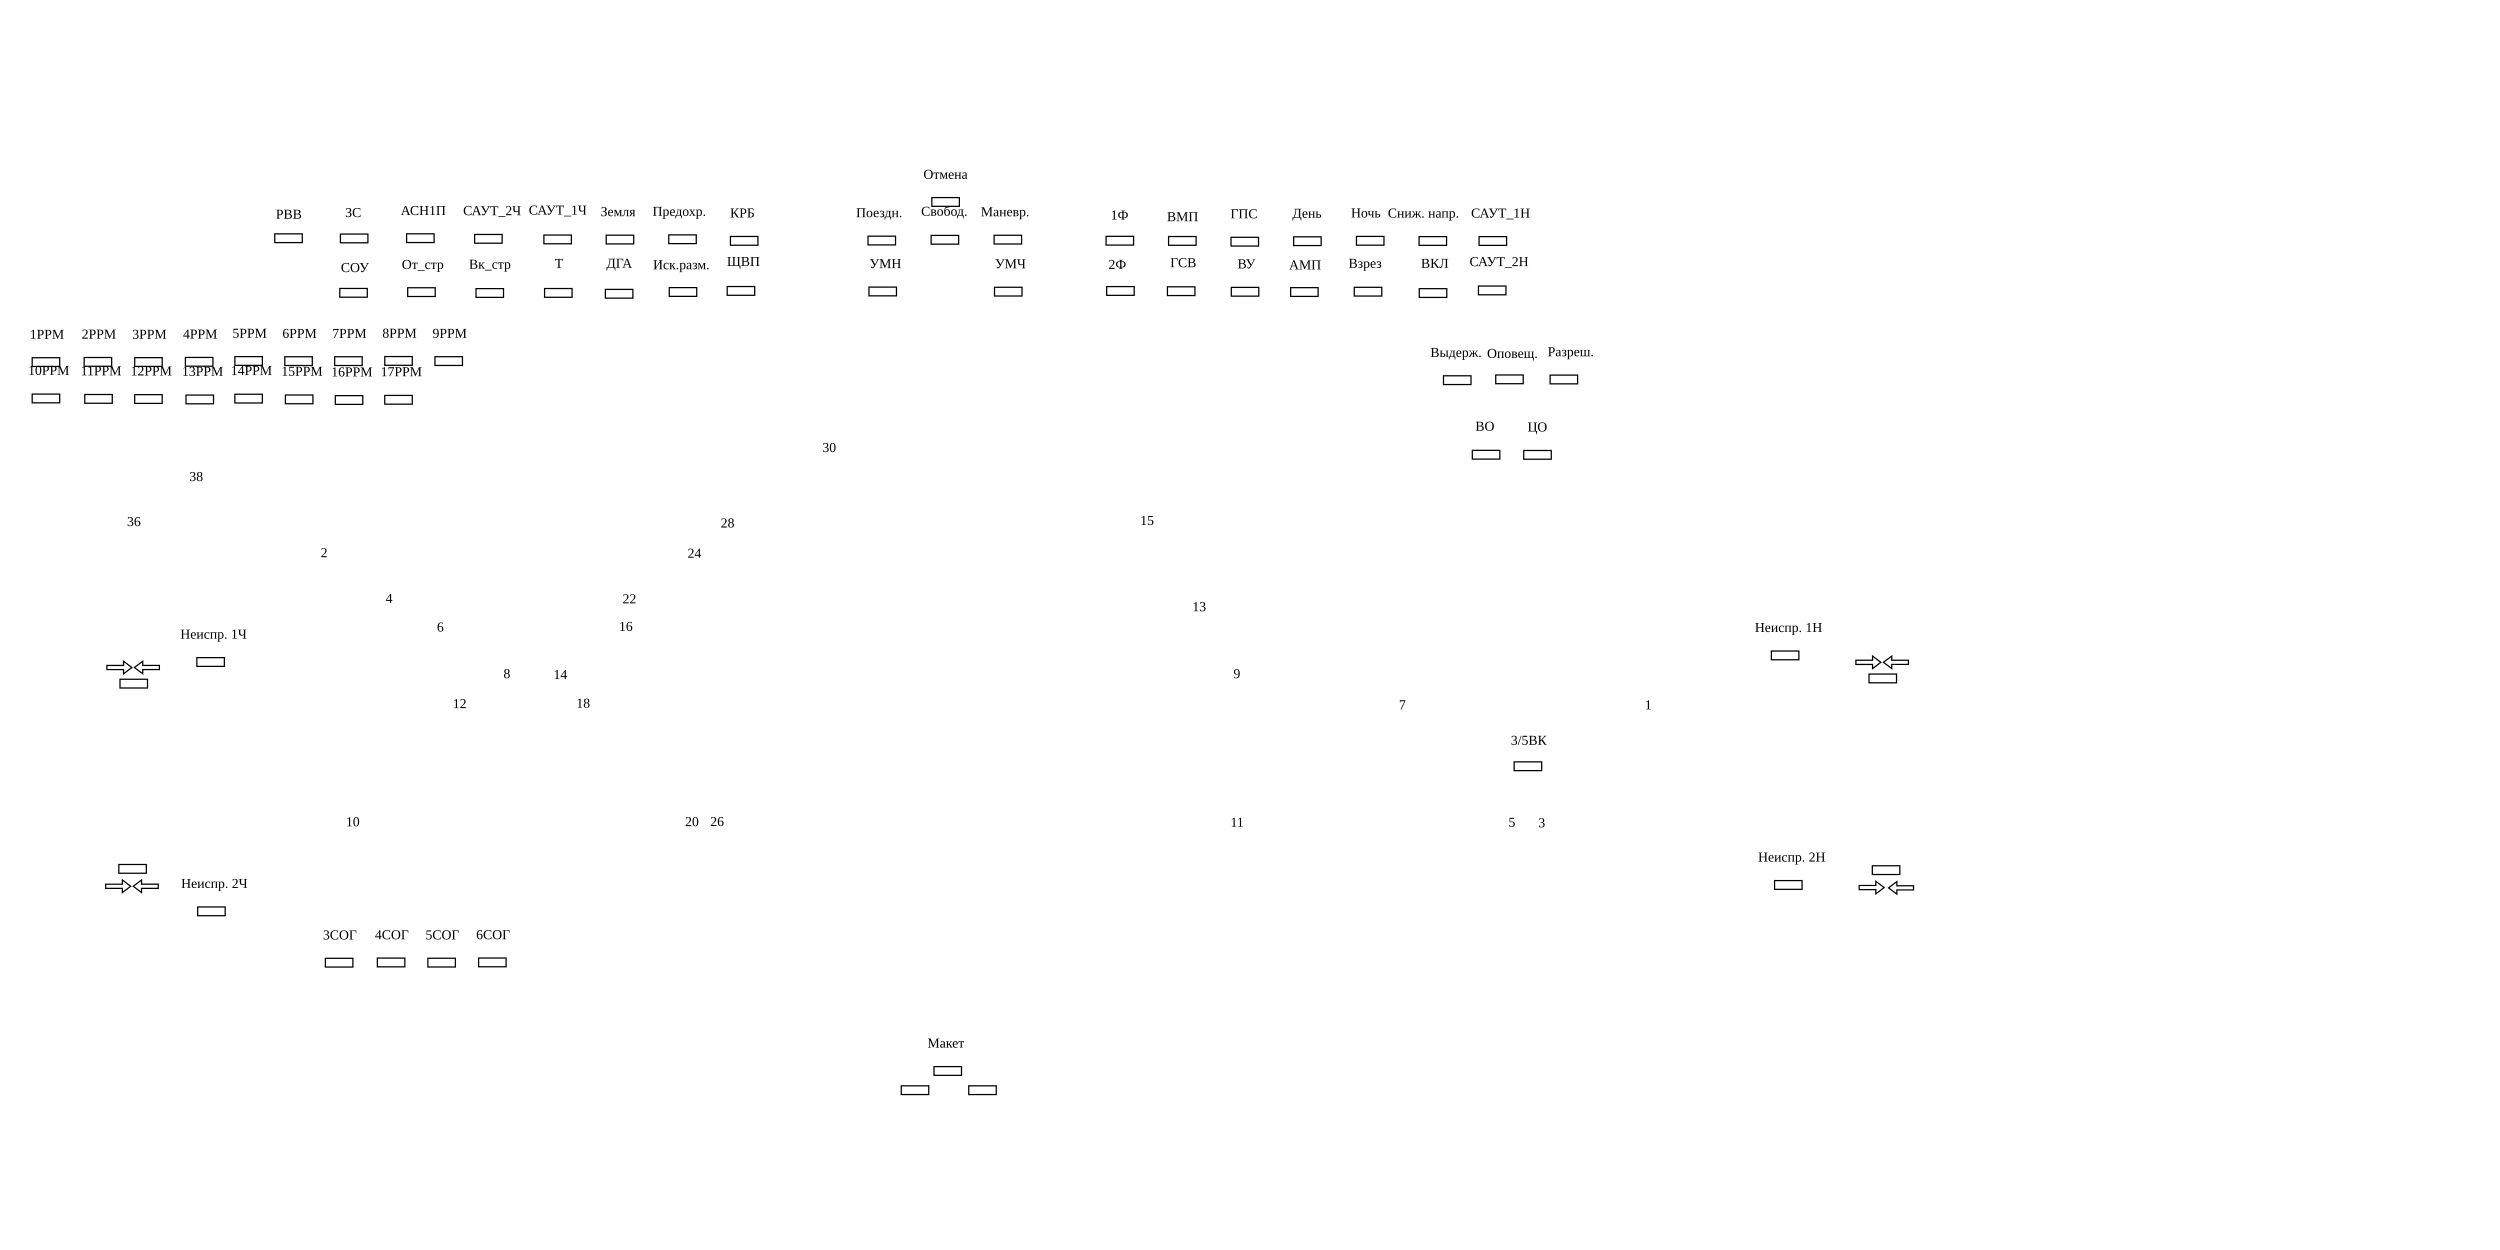
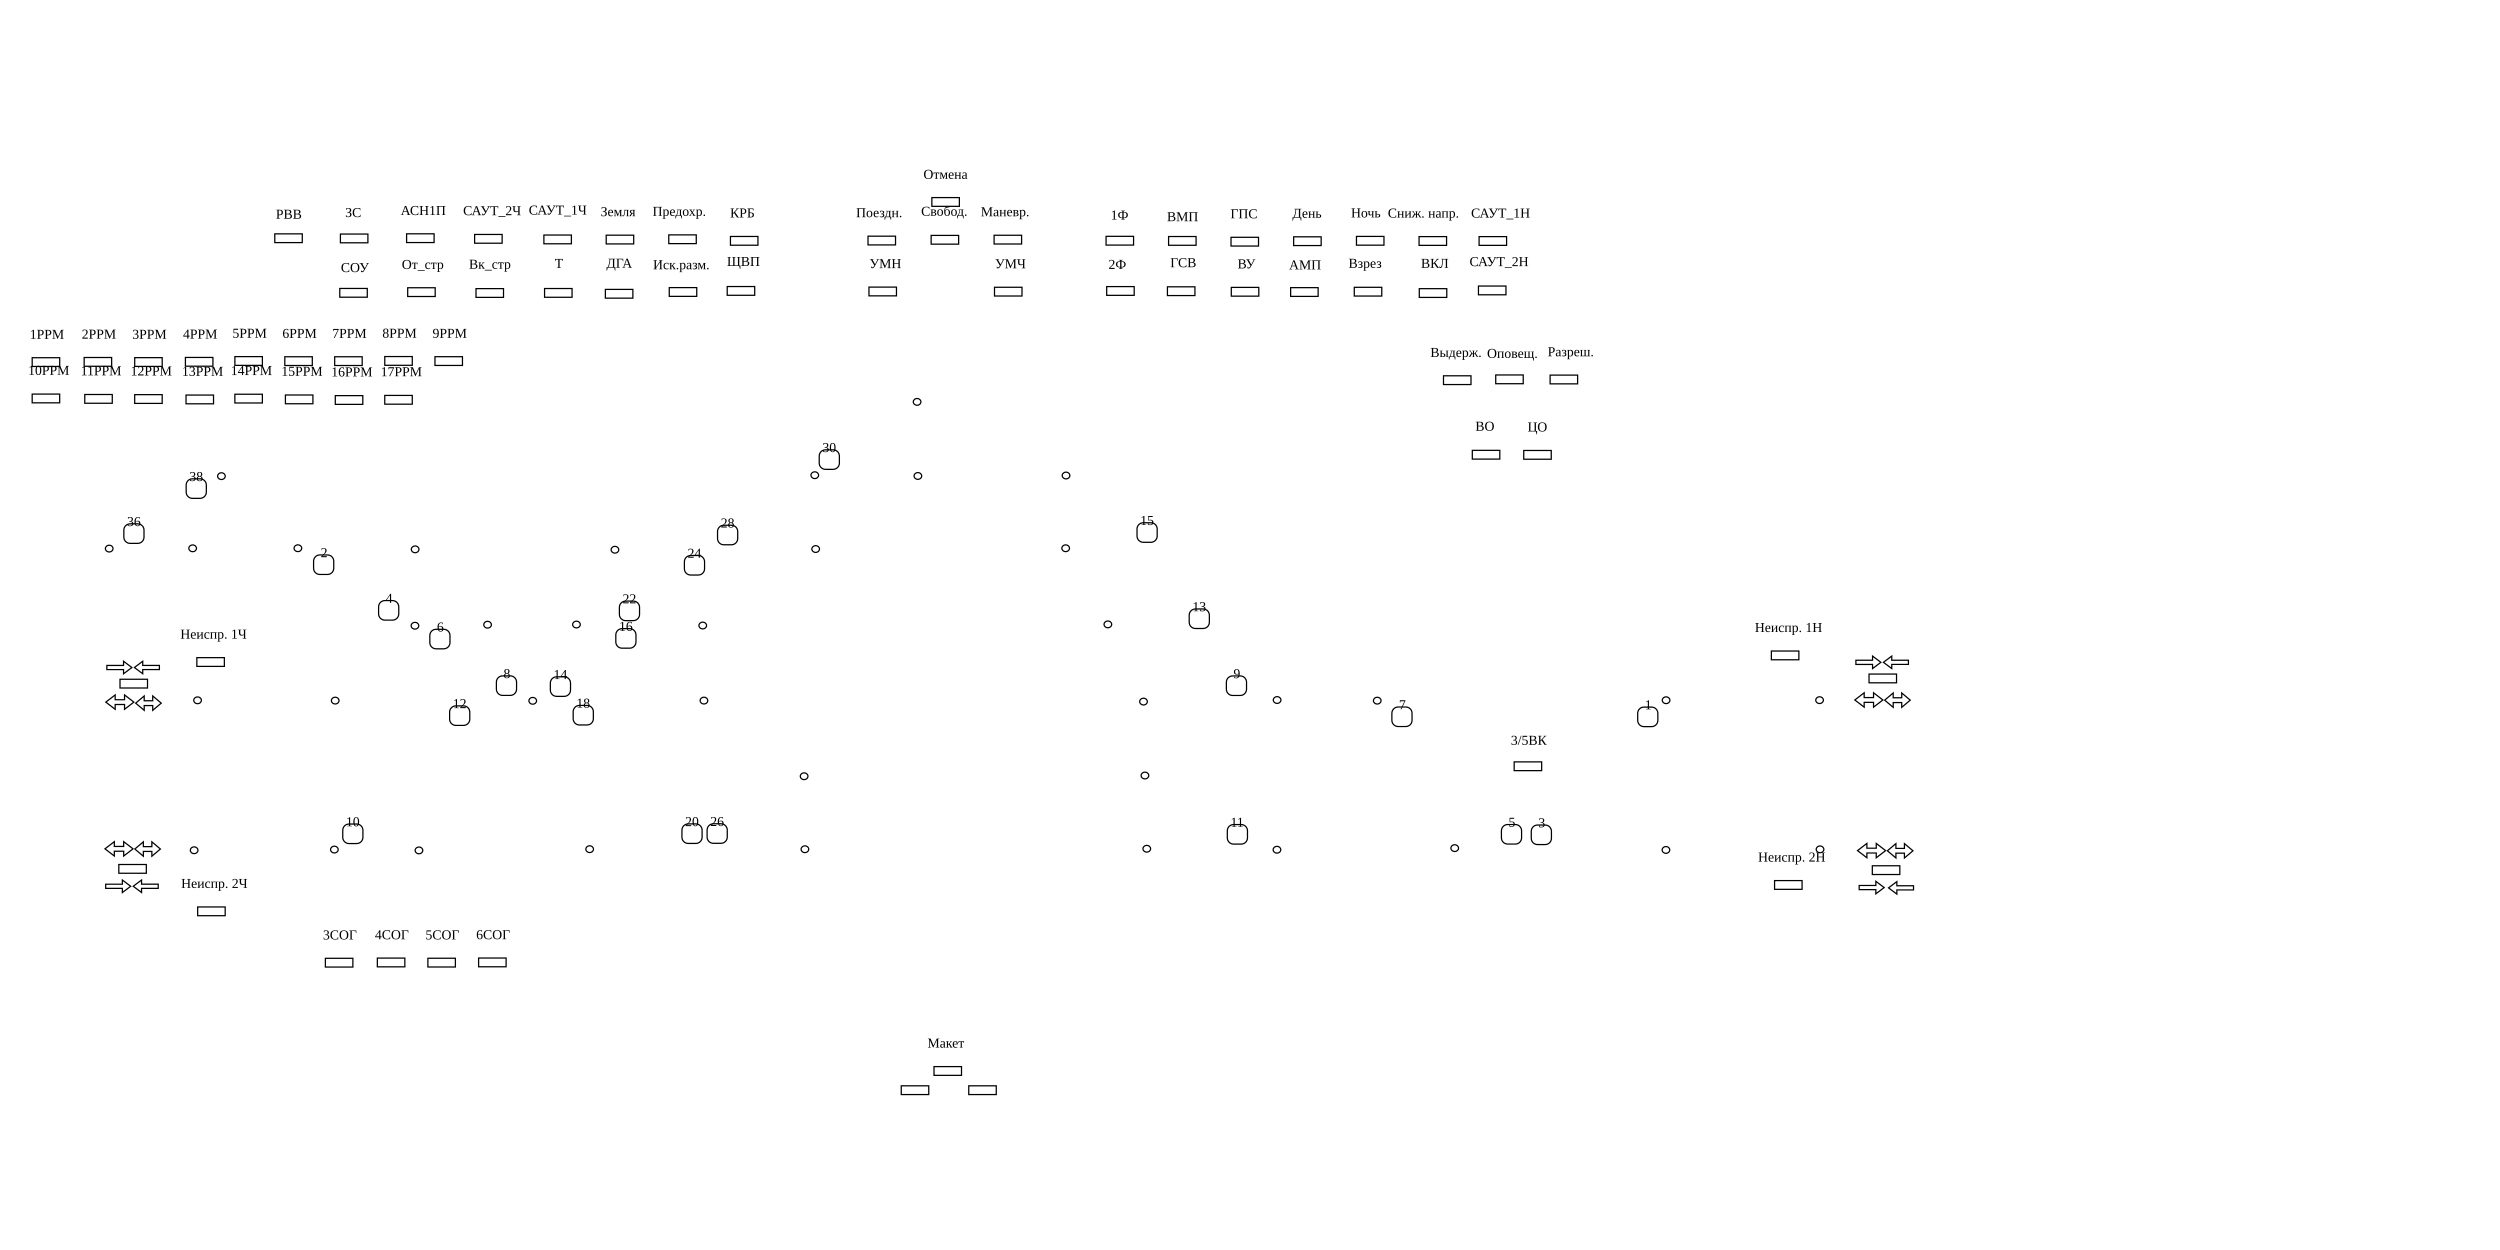
<svg xmlns="http://www.w3.org/2000/svg" width="4000px" height="2000px">
  <g data-state="-1">
+     <rect x="1962.187" y="1081.5" width="32.266" height="31.25" rx="10" fill="rgba(0,0,0,0)" stroke="#000" stroke-width="2" />
    <text font-size="22" x="1973.507" y="1085.1" fill="#000">9</text>
  </g>
  <g data-state="-1">
+     <rect x="1963.703" y="1319.3" width="32.266" height="31.25" rx="10" fill="rgba(0,0,0,0)" stroke="#000" stroke-width="2" />
    <text font-size="22" x="1968.773" y="1322.9" fill="#000">11</text>
  </g>
  <g data-state="-1">
+     <rect x="687.719" y="1006.85" width="32.266" height="31.25" rx="10" fill="rgba(0,0,0,0)" stroke="#000" stroke-width="2" />
    <text font-size="22" x="699.039" y="1010.45" fill="#000">6</text>
  </g>
  <g data-state="-1">
+     <rect x="794.234" y="1081.4" width="32.266" height="31.25" rx="10" fill="rgba(0,0,0,0)" stroke="#000" stroke-width="2" />
    <text font-size="22" x="805.554" y="1085" fill="#000">8</text>
  </g>
  <g data-state="-1">
+     <rect x="2227" y="1131.2" width="32.266" height="31.25" rx="10" fill="rgba(0,0,0,0)" stroke="#000" stroke-width="2" />
    <text font-size="22" x="2238.32" y="1134.8" fill="#000">7</text>
  </g>
  <g data-state="-1">
+     <rect x="2402.266" y="1319.25" width="32.266" height="31.25" rx="10" fill="rgba(0,0,0,0)" stroke="#000" stroke-width="2" />
    <text font-size="22" x="2413.586" y="1322.85" fill="#000">5</text>
  </g>
  <g data-state="-1">
+     <rect x="2450.031" y="1320.05" width="32.266" height="31.25" rx="10" fill="rgba(0,0,0,0)" stroke="#000" stroke-width="2" />
    <text font-size="22" x="2461.351" y="1323.65" fill="#000">3</text>
  </g>
  <g data-state="-1">
+     <rect x="2620.297" y="1131.35" width="32.266" height="31.25" rx="10" fill="rgba(0,0,0,0)" stroke="#000" stroke-width="2" />
    <text font-size="22" x="2631.617" y="1134.95" fill="#000">1</text>
  </g>
  <g data-state="-1">
+     <rect x="1902.719" y="974.35" width="32.266" height="31.25" rx="10" fill="rgba(0,0,0,0)" stroke="#000" stroke-width="2" />
    <text font-size="22" x="1907.789" y="977.95" fill="#000">13</text>
  </g>
  <g data-state="-1">
+     <rect x="1819.234" y="836.4" width="32.266" height="31.25" rx="10" fill="rgba(0,0,0,0)" stroke="#000" stroke-width="2" />
    <text font-size="22" x="1824.304" y="840" fill="#000">15</text>
  </g>
  <g data-state="-1">
+     <rect x="1310.75" y="719.7" width="32.266" height="31.25" rx="10" fill="rgba(0,0,0,0)" stroke="#000" stroke-width="2" />
    <text font-size="22" x="1315.82" y="723.3" fill="#000">30</text>
  </g>
  <g data-state="-1">
+     <rect x="991.016" y="961.75" width="32.266" height="31.25" rx="10" fill="rgba(0,0,0,0)" stroke="#000" stroke-width="2" />
    <text font-size="22" x="996.086" y="965.35" fill="#000">22</text>
  </g>
  <g data-state="-1">
+     <rect x="1095.031" y="888.8" width="32.266" height="31.25" rx="10" fill="rgba(0,0,0,0)" stroke="#000" stroke-width="2" />
    <text font-size="22" x="1100.101" y="892.4" fill="#000">24</text>
  </g>
  <g data-state="-1">
+     <rect x="985.297" y="1005.85" width="32.266" height="31.25" rx="10" fill="rgba(0,0,0,0)" stroke="#000" stroke-width="2" />
    <text font-size="22" x="990.367" y="1009.45" fill="#000">16</text>
  </g>
  <g data-state="-1">
+     <rect x="1148.063" y="840.4" width="32.266" height="31.25" rx="10" fill="rgba(0,0,0,0)" stroke="#000" stroke-width="2" />
    <text font-size="22" x="1153.133" y="844" fill="#000">28</text>
  </g>
  <g data-state="-1">
+     <rect x="880.563" y="1082.9" width="32.266" height="31.25" rx="10" fill="rgba(0,0,0,0)" stroke="#000" stroke-width="2" />
    <text font-size="22" x="885.633" y="1086.5" fill="#000">14</text>
  </g>
  <g data-state="-1">
+     <rect x="917.078" y="1128.7" width="32.266" height="31.25" rx="10" fill="rgba(0,0,0,0)" stroke="#000" stroke-width="2" />
    <text font-size="22" x="922.148" y="1132.3" fill="#000">18</text>
  </g>
  <g data-state="-1">
+     <rect x="1091.094" y="1318.25" width="32.266" height="31.25" rx="10" fill="rgba(0,0,0,0)" stroke="#000" stroke-width="2" />
    <text font-size="22" x="1096.164" y="1321.85" fill="#000">20</text>
  </g>
  <g data-state="-1">
+     <rect x="1131.36" y="1318.05" width="32.266" height="31.25" rx="10" fill="rgba(0,0,0,0)" stroke="#000" stroke-width="2" />
    <text font-size="22" x="1136.43" y="1321.65" fill="#000">26</text>
  </g>
  <g data-state="-1">
+     <rect x="297.875" y="766.1" width="32.266" height="31.25" rx="10" fill="rgba(0,0,0,0)" stroke="#000" stroke-width="2" />
    <text font-size="22" x="302.945" y="769.7" fill="#000">38</text>
  </g>
  <g data-state="-1">
+     <rect x="719.391" y="1129.4" width="32.266" height="31.25" rx="10" fill="rgba(0,0,0,0)" stroke="#000" stroke-width="2" />
    <text font-size="22" x="724.461" y="1133" fill="#000">12</text>
  </g>
  <g data-state="-1">
+     <rect x="548.407" y="1318.45" width="32.266" height="31.25" rx="10" fill="rgba(0,0,0,0)" stroke="#000" stroke-width="2" />
    <text font-size="22" x="553.477" y="1322.05" fill="#000">10</text>
  </g>
  <g data-state="-1">
+     <rect x="198.141" y="838.15" width="32.266" height="31.25" rx="10" fill="rgba(0,0,0,0)" stroke="#000" stroke-width="2" />
    <text font-size="22" x="203.211" y="841.75" fill="#000">36</text>
  </g>
  <g data-state="-1">
+     <rect x="501.734" y="887.9" width="32.266" height="31.25" rx="10" fill="rgba(0,0,0,0)" stroke="#000" stroke-width="2" />
    <text font-size="22" x="513.054" y="891.5" fill="#000">2</text>
  </g>
  <g data-state="-1">
+     <rect x="605.75" y="960.95" width="32.266" height="31.25" rx="10" fill="rgba(0,0,0,0)" stroke="#000" stroke-width="2" />
    <text font-size="22" x="617.07" y="964.55" fill="#000">4</text>
  </g>
  <g data-state="-1">
    <polygon fill="rgba(0,0,0,0)" stroke="#000" stroke-width="2" points="215.039,1068 228.372,1058 228.372,1064.667 255.039,1064.667 255.039,1071.333 228.372,1071.333 228.372,1078" />
  </g>
  <g data-state="-1">
    <polygon fill="rgba(0,0,0,0)" stroke="#000" stroke-width="2" points="210.994,1068.027 197.66,1058.027 197.66,1064.694 170.994,1064.694 170.994,1071.361 197.66,1071.361 197.66,1078.027" />
  </g>
  <g data-state="-1">
    <rect x="192.014" y="1086.805" width="44" height="14" fill="rgba(0,0,0,0)" stroke="#000" stroke-width="2" />
  </g>
  <g data-state="-1">
    <polygon fill="rgba(0,0,0,0)" stroke="#000" stroke-width="2" points="213.151,1418.033 226.485,1408.033 226.485,1414.7 253.151,1414.7 253.151,1421.367 226.485,1421.367 226.485,1428.033" />
  </g>
  <g data-state="-1">
    <polygon fill="rgba(0,0,0,0)" stroke="#000" stroke-width="2" points="209.106,1418.061 195.773,1408.061 195.773,1414.727 169.106,1414.727 169.106,1421.394 195.773,1421.394 195.773,1428.061" />
  </g>
  <g data-state="-1">
    <rect x="190.127" y="1383.202" width="44" height="14" fill="rgba(0,0,0,0)" stroke="#000" stroke-width="2" />
  </g>
  <g data-state="-1">
    <rect x="314.969" y="1052.233" width="44" height="14" fill="rgba(0,0,0,0)" stroke="#000" stroke-width="2" />
    <text font-size="22" x="288.539" y="1021.833" fill="#000">Неиспр. 1Ч</text>
  </g>
  <g data-state="-1">
    <rect x="316.282" y="1451.131" width="44" height="14" fill="rgba(0,0,0,0)" stroke="#000" stroke-width="2" />
    <text font-size="22" x="289.852" y="1420.731" fill="#000">Неиспр. 2Ч</text>
  </g>
  <g data-state="-1">
    <polygon fill="rgba(0,0,0,0)" stroke="#000" stroke-width="2" points="3013.474,1059.697 3026.808,1049.697 3026.808,1056.364 3053.474,1056.364 3053.474,1063.03 3026.808,1063.03 3026.808,1069.697" />
  </g>
  <g data-state="-1">
    <polygon fill="rgba(0,0,0,0)" stroke="#000" stroke-width="2" points="3009.429,1059.724 2996.095,1049.724 2996.095,1056.391 2969.429,1056.391 2969.429,1063.058 2996.095,1063.058 2996.095,1069.724" />
  </g>
  <g data-state="-1">
    <rect x="2990.449" y="1078.502" width="44" height="14" fill="rgba(0,0,0,0)" stroke="#000" stroke-width="2" />
  </g>
  <g data-state="-1">
    <polygon fill="rgba(0,0,0,0)" stroke="#000" stroke-width="2" points="3014.684,1420.091 3001.351,1410.091 3001.351,1416.758 2974.684,1416.758 2974.684,1423.424 3001.351,1423.424 3001.351,1430.091" />
  </g>
  <g data-state="-1">
    <rect x="2995.705" y="1385.232" width="44" height="14" fill="rgba(0,0,0,0)" stroke="#000" stroke-width="2" />
  </g>
  <g data-state="-1">
    <rect x="2834.18" y="1041.641" width="44" height="14" fill="rgba(0,0,0,0)" stroke="#000" stroke-width="2" />
    <text font-size="22" x="2807.75" y="1011.241" fill="#000">Неиспр. 1Н</text>
  </g>
  <g data-state="-1">
    <rect x="2839.32" y="1408.94" width="44" height="14" fill="rgba(0,0,0,0)" stroke="#000" stroke-width="2" />
    <text font-size="22" x="2812.89" y="1378.54" fill="#000">Неиспр. 2Н</text>
  </g>
  <g data-state="-1">
    <polygon fill="rgba(0,0,0,0)" stroke="#000" stroke-width="2" points="3021.624,1420.573 3034.957,1410.573 3034.957,1417.24 3061.624,1417.24 3061.624,1423.906 3034.957,1423.906 3034.957,1430.573" />
  </g>
  <g data-state="-1">
    <rect x="969.917" y="376.273" width="44" height="14" fill="rgba(0,0,0,0)" stroke="#000" stroke-width="2" />
    <text font-size="22" x="960.987" y="345.873" fill="#000">Земля</text>
  </g>
  <g data-state="-1">
    <rect x="1867.896" y="458.902" width="44" height="14" fill="rgba(0,0,0,0)" stroke="#000" stroke-width="2" />
    <text font-size="22" x="1872.411" y="427.502" fill="#000">ГСВ</text>
  </g>
  <g data-state="-1">
    <rect x="1070.028" y="375.806" width="44" height="14" fill="rgba(0,0,0,0)" stroke="#000" stroke-width="2" />
    <text font-size="22" x="1044.098" y="345.406" fill="#000">Предохр.</text>
  </g>
  <g data-state="-1">
    <rect x="1489.821" y="376.651" width="44" height="14" fill="rgba(0,0,0,0)" stroke="#000" stroke-width="2" />
    <text font-size="22" x="1473.78" y="345.251" fill="#000">Свобод.</text>
  </g>
  <g data-state="-1">
    <rect x="1490.996" y="316.138" width="44" height="14" fill="rgba(0,0,0,0)" stroke="#000" stroke-width="2" />
    <text font-size="22" x="1477.495" y="286.167" fill="#000">Отмена</text>
  </g>
  <g data-state="-1">
    <rect x="1163.524" y="458.457" width="44" height="14" fill="rgba(0,0,0,0)" stroke="#000" stroke-width="2" />
    <text font-size="22" x="1163.094" y="425.557" fill="#000">ЩВП</text>
  </g>
  <g data-state="-1">
    <rect x="1070.806" y="460.173" width="44" height="14" fill="rgba(0,0,0,0)" stroke="#000" stroke-width="2" />
    <text font-size="22" x="1044.876" y="430.773" fill="#000">Иск.разм.</text>
  </g>
  <g data-state="-1">
    <rect x="871.306" y="461.64" width="44" height="14" fill="rgba(0,0,0,0)" stroke="#000" stroke-width="2" />
    <text font-size="22" x="887.59" y="428.74" fill="#000">Т</text>
  </g>
  <g data-state="-1">
    <rect x="1168.707" y="378.345" width="44" height="14" fill="rgba(0,0,0,0)" stroke="#000" stroke-width="2" />
    <text font-size="22" x="1168.11" y="347.945" fill="#000">КРБ</text>
  </g>
  <g data-state="-1">
    <rect x="2166.846" y="459.679" width="44" height="14" fill="rgba(0,0,0,0)" stroke="#000" stroke-width="2" />
    <text font-size="22" x="2157.63" y="428.517" fill="#000">Взрез</text>
  </g>
  <g data-state="-1">
    <rect x="2065.012" y="460.24" width="44" height="14" fill="rgba(0,0,0,0)" stroke="#000" stroke-width="2" />
    <text font-size="22" x="2062.499" y="431.09" fill="#000">АМП</text>
  </g>
  <g data-state="-1">
    <rect x="2069.846" y="378.895" width="44" height="14" fill="rgba(0,0,0,0)" stroke="#000" stroke-width="2" />
    <text font-size="22" x="2067.749" y="348.495" fill="#000">День</text>
  </g>
  <g data-state="-1">
    <rect x="2170.346" y="378.262" width="44" height="14" fill="rgba(0,0,0,0)" stroke="#000" stroke-width="2" />
    <text font-size="22" x="2161.638" y="347.862" fill="#000">Ночь</text>
  </g>
  <g data-state="-1">
    <rect x="2270.512" y="378.573" width="44" height="14" fill="rgba(0,0,0,0)" stroke="#000" stroke-width="2" />
    <text font-size="22" x="2220.527" y="348.173" fill="#000">Сниж. напр.</text>
  </g>
  <g data-state="-1">
    <rect x="1769.707" y="378.129" width="44" height="14" fill="rgba(0,0,0,0)" stroke="#000" stroke-width="2" />
    <text font-size="22" x="1777.086" y="351.371" fill="#000">1Ф</text>
  </g>
  <g data-state="-1">
    <rect x="1770.707" y="458.551" width="44" height="14" fill="rgba(0,0,0,0)" stroke="#000" stroke-width="2" />
    <text font-size="22" x="1773.586" y="430.246" fill="#000">2Ф</text>
  </g>
  <g data-state="-1">
    <rect x="1388.846" y="377.873" width="44" height="14" fill="rgba(0,0,0,0)" stroke="#000" stroke-width="2" />
    <text font-size="22" x="1369.749" y="347.473" fill="#000">Поездн.</text>
  </g>
  <g data-state="-1">
    <rect x="1590.568" y="376.406" width="44" height="14" fill="rgba(0,0,0,0)" stroke="#000" stroke-width="2" />
    <text font-size="22" x="1569.305" y="346.006" fill="#000">Маневр.</text>
  </g>
  <g data-state="-1">
    <rect x="870.234" y="376.062" width="44" height="14" fill="rgba(0,0,0,0)" stroke="#000" stroke-width="2" />
    <text font-size="22" x="846.018" y="343.412" fill="#000">САУТ_1Ч</text>
  </g>
  <g data-state="-1">
    <rect x="968.601" y="463.04" width="44" height="14" fill="rgba(0,0,0,0)" stroke="#000" stroke-width="2" />
    <text font-size="22" x="970.243" y="428.354" fill="#000">ДГА</text>
  </g>
  <g data-state="-1">
    <rect x="1869.735" y="378.44" width="44" height="14" fill="rgba(0,0,0,0)" stroke="#000" stroke-width="2" />
    <text font-size="22" x="1867.138" y="353.873" fill="#000">ВМП</text>
  </g>
  <g data-state="-1">
    <rect x="1969.624" y="379.673" width="44" height="14" fill="rgba(0,0,0,0)" stroke="#000" stroke-width="2" />
    <text font-size="22" x="1968.694" y="349.273" fill="#000">ГПС</text>
  </g>
  <g data-state="-1">
    <rect x="1970.068" y="459.84" width="44" height="14" fill="rgba(0,0,0,0)" stroke="#000" stroke-width="2" />
    <text font-size="22" x="1980.09" y="429.44" fill="#000">ВУ</text>
  </g>
  <g data-state="-1">
    <rect x="759.411" y="375.133" width="44" height="14" fill="rgba(0,0,0,0)" stroke="#000" stroke-width="2" />
    <text font-size="22" x="740.981" y="344.304" fill="#000">САУТ_2Ч</text>
  </g>
  <g data-state="-1">
    <rect x="1390.346" y="459.368" width="44" height="14" fill="rgba(0,0,0,0)" stroke="#000" stroke-width="2" />
    <text font-size="22" x="1391.083" y="428.968" fill="#000">УМН</text>
  </g>
  <g data-state="-1">
    <rect x="1591.203" y="459.625" width="44" height="14" fill="rgba(0,0,0,0)" stroke="#000" stroke-width="2" />
    <text font-size="22" x="1591.94" y="429.225" fill="#000">УМЧ</text>
  </g>
  <g data-state="-1">
    <rect x="2366.54" y="378.579" width="44" height="14" fill="rgba(0,0,0,0)" stroke="#000" stroke-width="2" />
    <text font-size="22" x="2353.706" y="348.179" fill="#000">САУТ_1Н</text>
  </g>
  <g data-state="-1" />
  <g data-state="-1">
    <rect x="1494.405" y="1706.567" width="44" height="14" fill="rgba(0,0,0,0)" stroke="#000" stroke-width="2" />
    <text font-size="22" x="1483.975" y="1676.167" fill="#000">Макет</text>
  </g>
-   <g data-state="-1" />
-   <g data-state="-1" />
-   <g data-state="-1" />
-   <g data-state="-1" />
-   <g data-state="-1" />
-   <g data-state="-1" />
-   <g data-state="-1" />
-   <g data-state="-1" />
+   <g data-state="-1">
+     <polygon fill="rgba(0,0,0,0)" stroke="#000" stroke-width="2" points="3012.624,1119.953 2997.654,1108.453 2997.654,1116.12 2982.684,1116.12 2982.684,1108.453 2967.714,1119.953 2982.684,1131.453 2982.684,1123.786 2997.654,1123.786 2997.654,1131.453" />
+   </g>
+   <g data-state="-1">
+     <polygon fill="rgba(0,0,0,0)" stroke="#000" stroke-width="2" points="3056.39,1120.253 3042.753,1108.753 3042.753,1116.42 3029.117,1116.42 3029.117,1108.753 3015.481,1120.253 3029.117,1131.753 3029.117,1124.086 3042.753,1124.086 3042.753,1131.753" />
+   </g>
+   <g data-state="-1">
+     <polygon fill="rgba(0,0,0,0)" stroke="#000" stroke-width="2" points="3016.961,1360.967 3001.991,1349.467 3001.991,1357.134 2987.022,1357.134 2987.022,1349.467 2972.052,1360.967 2987.022,1372.467 2987.022,1364.801 3001.991,1364.801 3001.991,1372.467" />
+   </g>
+   <g data-state="-1">
+     <polygon fill="rgba(0,0,0,0)" stroke="#000" stroke-width="2" points="3060.727,1361.267 3047.091,1349.767 3047.091,1357.434 3033.455,1357.434 3033.455,1349.767 3019.818,1361.267 3033.455,1372.767 3033.455,1365.101 3047.091,1365.101 3047.091,1372.767" />
+   </g>
+   <g data-state="-1">
+     <polygon fill="rgba(0,0,0,0)" stroke="#000" stroke-width="2" points="214.227,1123.403 199.257,1111.903 199.257,1119.569 184.288,1119.569 184.288,1111.903 169.318,1123.403 184.288,1134.903 184.288,1127.236 199.257,1127.236 199.257,1134.903" />
+   </g>
+   <g data-state="-1">
+     <polygon fill="rgba(0,0,0,0)" stroke="#000" stroke-width="2" points="257.993,1125.036 244.357,1113.536 244.357,1121.203 230.721,1121.203 230.721,1113.536 217.084,1125.036 230.721,1136.536 230.721,1128.869 244.357,1128.869 244.357,1136.536" />
+   </g>
+   <g data-state="-1">
+     <polygon fill="rgba(0,0,0,0)" stroke="#000" stroke-width="2" points="212.851,1358.131 197.881,1346.631 197.881,1354.298 182.911,1354.298 182.911,1346.631 167.941,1358.131 182.911,1369.631 182.911,1361.964 197.881,1361.964 197.881,1369.631" />
+   </g>
+   <g data-state="-1">
+     <polygon fill="rgba(0,0,0,0)" stroke="#000" stroke-width="2" points="256.617,1358.431 242.98,1346.931 242.98,1354.598 229.344,1354.598 229.344,1346.931 215.708,1358.431 229.344,1369.931 229.344,1362.265 242.98,1362.265 242.98,1369.931" />
+   </g>
  <g data-state="-1" />
  <g data-state="-1">
    <rect x="51.5" y="572.346" width="44" height="14" fill="rgba(0,0,0,0)" stroke="#000" stroke-width="2" />
    <text font-size="22" x="47.593" y="542.196" fill="#000">1РРМ</text>
  </g>
  <g data-state="-1">
    <rect x="51.482" y="630.535" width="44" height="14" fill="rgba(0,0,0,0)" stroke="#000" stroke-width="2" />
    <text font-size="22" x="44.961" y="599.816" fill="#000">10РРМ</text>
  </g>
  <g data-state="-1">
    <rect x="134.647" y="572.014" width="44" height="14" fill="rgba(0,0,0,0)" stroke="#000" stroke-width="2" />
    <text font-size="22" x="130.74" y="541.864" fill="#000">2РРМ</text>
  </g>
  <g data-state="-1">
    <rect x="135.63" y="631.203" width="44" height="14" fill="rgba(0,0,0,0)" stroke="#000" stroke-width="2" />
    <text font-size="22" x="129.109" y="600.485" fill="#000">11РРМ</text>
  </g>
  <g data-state="-1">
    <rect x="215.516" y="572.247" width="44" height="14" fill="rgba(0,0,0,0)" stroke="#000" stroke-width="2" />
    <text font-size="22" x="211.609" y="542.097" fill="#000">3РРМ</text>
  </g>
  <g data-state="-1">
    <rect x="215.498" y="631.436" width="44" height="14" fill="rgba(0,0,0,0)" stroke="#000" stroke-width="2" />
    <text font-size="22" x="208.977" y="600.718" fill="#000">12РРМ</text>
  </g>
  <g data-state="-1">
    <rect x="296.663" y="571.913" width="44" height="14" fill="rgba(0,0,0,0)" stroke="#000" stroke-width="2" />
    <text font-size="22" x="292.756" y="541.763" fill="#000">4РРМ</text>
  </g>
  <g data-state="-1">
    <rect x="297.645" y="632.103" width="44" height="14" fill="rgba(0,0,0,0)" stroke="#000" stroke-width="2" />
    <text font-size="22" x="291.125" y="601.384" fill="#000">13РРМ</text>
  </g>
  <g data-state="-1">
    <rect x="375.811" y="570.582" width="44" height="14" fill="rgba(0,0,0,0)" stroke="#000" stroke-width="2" />
    <text font-size="22" x="371.903" y="540.432" fill="#000">5РРМ</text>
  </g>
  <g data-state="-1">
    <rect x="375.793" y="630.771" width="44" height="14" fill="rgba(0,0,0,0)" stroke="#000" stroke-width="2" />
    <text font-size="22" x="369.272" y="600.053" fill="#000">14РРМ</text>
  </g>
  <g data-state="-1">
    <rect x="455.679" y="570.815" width="44" height="14" fill="rgba(0,0,0,0)" stroke="#000" stroke-width="2" />
    <text font-size="22" x="451.772" y="540.665" fill="#000">6РРМ</text>
  </g>
  <g data-state="-1">
    <rect x="456.661" y="632.004" width="44" height="14" fill="rgba(0,0,0,0)" stroke="#000" stroke-width="2" />
    <text font-size="22" x="450.14" y="601.286" fill="#000">15РРМ</text>
  </g>
  <g data-state="-1">
    <rect x="535.493" y="570.815" width="44" height="14" fill="rgba(0,0,0,0)" stroke="#000" stroke-width="2" />
    <text font-size="22" x="531.586" y="540.665" fill="#000">7РРМ</text>
  </g>
  <g data-state="-1">
    <rect x="536.475" y="633.004" width="44" height="14" fill="rgba(0,0,0,0)" stroke="#000" stroke-width="2" />
    <text font-size="22" x="529.954" y="602.286" fill="#000">16РРМ</text>
  </g>
  <g data-state="-1">
    <rect x="615.641" y="570.483" width="44" height="14" fill="rgba(0,0,0,0)" stroke="#000" stroke-width="2" />
    <text font-size="22" x="611.733" y="540.333" fill="#000">8РРМ</text>
  </g>
  <g data-state="-1">
    <rect x="615.623" y="632.672" width="44" height="14" fill="rgba(0,0,0,0)" stroke="#000" stroke-width="2" />
    <text font-size="22" x="609.102" y="601.954" fill="#000">17РРМ</text>
  </g>
  <g data-state="-1">
    <rect x="695.938" y="570.716" width="44" height="14" fill="rgba(0,0,0,0)" stroke="#000" stroke-width="2" />
    <text font-size="22" x="692.03" y="540.566" fill="#000">9РРМ</text>
  </g>
  <g data-state="-1">
    <rect x="2365.52" y="457.669" width="44" height="14" fill="rgba(0,0,0,0)" stroke="#000" stroke-width="2" />
    <text font-size="22" x="2351.256" y="425.84" fill="#000">САУТ_2Н</text>
  </g>
  <g data-state="-1">
    <rect x="2309.593" y="601.273" width="44" height="14" fill="rgba(0,0,0,0)" stroke="#000" stroke-width="2" />
    <text font-size="22" x="2288.542" y="571.123" fill="#000">Выдерж.</text>
  </g>
  <g data-state="-1">
    <rect x="2393.169" y="599.942" width="44" height="14" fill="rgba(0,0,0,0)" stroke="#000" stroke-width="2" />
    <text font-size="22" x="2379.261" y="572.649" fill="#000">Оповещ.</text>
  </g>
  <g data-state="-1">
    <rect x="2480.18" y="600.174" width="44" height="14" fill="rgba(0,0,0,0)" stroke="#000" stroke-width="2" />
    <text font-size="22" x="2476.273" y="570.024" fill="#000">Разреш.</text>
  </g>
  <g data-state="-1">
    <rect x="2422.665" y="1219.02" width="44" height="14" fill="rgba(0,0,0,0)" stroke="#000" stroke-width="2" />
    <text font-size="22" x="2417.329" y="1191.727" fill="#000">3/5ВК</text>
  </g>
  <g data-state="-1">
    <rect x="2355.694" y="720.548" width="44" height="14" fill="rgba(0,0,0,0)" stroke="#000" stroke-width="2" />
    <text font-size="22" x="2360.546" y="689.207" fill="#000">ВО</text>
  </g>
  <g data-state="-1">
    <rect x="2437.988" y="720.76" width="44" height="14" fill="rgba(0,0,0,0)" stroke="#000" stroke-width="2" />
    <text font-size="22" x="2444.081" y="690.371" fill="#000">ЦО</text>
  </g>
  <g data-state="-1">
    <rect x="652.315" y="460.397" width="44" height="14" fill="rgba(0,0,0,0)" stroke="#000" stroke-width="2" />
    <text font-size="22" x="642.885" y="430.354" fill="#000">От_стр</text>
  </g>
  <g data-state="-1">
    <rect x="761.611" y="461.797" width="44" height="14" fill="rgba(0,0,0,0)" stroke="#000" stroke-width="2" />
    <text font-size="22" x="750.395" y="429.968" fill="#000">Вк_стр</text>
  </g>
  <g data-state="-1">
    <rect x="2270.839" y="461.876" width="44" height="14" fill="rgba(0,0,0,0)" stroke="#000" stroke-width="2" />
    <text font-size="22" x="2273.56" y="428.619" fill="#000">ВКЛ</text>
  </g>
  <g data-state="-1">
    <rect x="650.555" y="374.083" width="44" height="14" fill="rgba(0,0,0,0)" stroke="#000" stroke-width="2" />
    <text font-size="22" x="641.125" y="344.04" fill="#000">АСН1П</text>
  </g>
  <g data-state="-1">
    <rect x="520.605" y="1533.285" width="44" height="14" fill="rgba(0,0,0,0)" stroke="#000" stroke-width="2" />
    <text font-size="22" x="516.697" y="1503.135" fill="#000">3СОГ</text>
  </g>
  <g data-state="-1">
    <rect x="603.752" y="1532.953" width="44" height="14" fill="rgba(0,0,0,0)" stroke="#000" stroke-width="2" />
    <text font-size="22" x="599.845" y="1502.803" fill="#000">4СОГ</text>
  </g>
  <g data-state="-1">
    <rect x="684.62" y="1533.186" width="44" height="14" fill="rgba(0,0,0,0)" stroke="#000" stroke-width="2" />
    <text font-size="22" x="680.713" y="1503.036" fill="#000">5СОГ</text>
  </g>
  <g data-state="-1">
    <rect x="765.768" y="1532.853" width="44" height="14" fill="rgba(0,0,0,0)" stroke="#000" stroke-width="2" />
    <text font-size="22" x="761.861" y="1502.703" fill="#000">6СОГ</text>
  </g>
  <g data-state="-1">
    <rect x="544.65" y="374.483" width="44" height="14" fill="rgba(0,0,0,0)" stroke="#000" stroke-width="2" />
    <text font-size="22" x="552.362" y="347.297" fill="#000">ЗС</text>
  </g>
  <g data-state="-1">
    <rect x="439.65" y="374.168" width="44" height="14" fill="rgba(0,0,0,0)" stroke="#000" stroke-width="2" />
    <text font-size="22" x="441.362" y="349.983" fill="#000">РВВ</text>
  </g>
  <g data-state="-1">
    <rect x="543.65" y="461.521" width="44" height="14" fill="rgba(0,0,0,0)" stroke="#000" stroke-width="2" />
    <text font-size="22" x="545.362" y="435.335" fill="#000">СОУ</text>
  </g>
  <g data-state="-1">
    <rect x="1442" y="1737.3" width="44" height="14" fill="rgba(0,0,0,0)" stroke="#000" stroke-width="2" />
  </g>
  <g data-state="-1">
    <rect x="1550" y="1737.3" width="44" height="14" fill="rgba(0,0,0,0)" stroke="#000" stroke-width="2" />
  </g>
-   <g data-state="-1" />
-   <g data-state="-1" />
-   <g data-state="-1" />
-   <g data-state="-1" />
-   <g data-state="-1" />
-   <g data-state="-1" />
-   <g data-state="-1" />
-   <g data-state="-1" />
-   <g data-state="-1" />
-   <g data-state="-1" />
-   <g data-state="-1" />
-   <g data-state="-1" />
-   <g data-state="-1" />
-   <g data-state="-1" />
-   <g data-state="-1" />
-   <g data-state="-1" />
-   <g data-state="-1" />
-   <g data-state="-1" />
-   <g data-state="-1" />
-   <g data-state="-1" />
-   <g data-state="-1" />
-   <g data-state="-1" />
-   <g data-state="-1" />
-   <g data-state="-1" />
-   <g data-state="-1" />
-   <g data-state="-1" />
-   <g data-state="-1" />
-   <g data-state="-1" />
-   <g data-state="-1" />
-   <g data-state="-1" />
-   <g data-state="-1" />
-   <g data-state="-1" />
-   <g data-state="-1" />
-   <g data-state="-1" />
-   <g data-state="-1" />
-   <g data-state="-1" />
-   <g data-state="-1" />
-   <g data-state="-1" />
+   <g data-state="-1">
+     <rect x="470.495" y="871.709" width="12.227" height="10.907" rx="10" fill="rgba(0,0,0,0)" stroke="#000" stroke-width="2" />
+   </g>
+   <g data-state="-1">
+     <rect x="348.167" y="756.383" width="12.227" height="10.907" rx="10" fill="rgba(0,0,0,0)" stroke="#000" stroke-width="2" />
+   </g>
+   <g data-state="-1">
+     <rect x="302.144" y="871.841" width="12.227" height="10.907" rx="10" fill="rgba(0,0,0,0)" stroke="#000" stroke-width="2" />
+   </g>
+   <g data-state="-1">
+     <rect x="168.621" y="872.298" width="12.227" height="10.907" rx="10" fill="rgba(0,0,0,0)" stroke="#000" stroke-width="2" />
+   </g>
+   <g data-state="-1">
+     <rect x="658.098" y="873.505" width="12.227" height="10.907" rx="10" fill="rgba(0,0,0,0)" stroke="#000" stroke-width="2" />
+   </g>
+   <g data-state="-1">
+     <rect x="657.825" y="995.713" width="12.227" height="10.907" rx="10" fill="rgba(0,0,0,0)" stroke="#000" stroke-width="2" />
+   </g>
+   <g data-state="-1">
+     <rect x="2197.468" y="1115.587" width="12.227" height="10.907" rx="10" fill="rgba(0,0,0,0)" stroke="#000" stroke-width="2" />
+   </g>
+   <g data-state="-1">
+     <rect x="977.779" y="874.127" width="12.227" height="10.907" rx="10" fill="rgba(0,0,0,0)" stroke="#000" stroke-width="2" />
+   </g>
+   <g data-state="-1">
+     <rect x="774.005" y="994.085" width="12.227" height="10.907" rx="10" fill="rgba(0,0,0,0)" stroke="#000" stroke-width="2" />
+   </g>
+   <g data-state="-1">
+     <rect x="916.232" y="993.792" width="12.227" height="10.907" rx="10" fill="rgba(0,0,0,0)" stroke="#000" stroke-width="2" />
+   </g>
+   <g data-state="-1">
+     <rect x="1297.529" y="754.877" width="12.227" height="10.907" rx="10" fill="rgba(0,0,0,0)" stroke="#000" stroke-width="2" />
+   </g>
+   <g data-state="-1">
+     <rect x="846.255" y="1115.835" width="12.227" height="10.907" rx="10" fill="rgba(0,0,0,0)" stroke="#000" stroke-width="2" />
+   </g>
+   <g data-state="-1">
+     <rect x="309.983" y="1115.042" width="12.227" height="10.907" rx="10" fill="rgba(0,0,0,0)" stroke="#000" stroke-width="2" />
+   </g>
+   <g data-state="-1">
+     <rect x="530.209" y="1115.499" width="12.227" height="10.907" rx="10" fill="rgba(0,0,0,0)" stroke="#000" stroke-width="2" />
+   </g>
+   <g data-state="-1">
+     <rect x="1118.279" y="995.377" width="12.227" height="10.907" rx="10" fill="rgba(0,0,0,0)" stroke="#000" stroke-width="2" />
+   </g>
+   <g data-state="-1">
+     <rect x="1462.505" y="756.085" width="12.227" height="10.907" rx="10" fill="rgba(0,0,0,0)" stroke="#000" stroke-width="2" />
+   </g>
+   <g data-state="-1">
+     <rect x="1461.232" y="637.542" width="12.227" height="10.907" rx="10" fill="rgba(0,0,0,0)" stroke="#000" stroke-width="2" />
+   </g>
+   <g data-state="-1">
+     <rect x="1298.959" y="872.999" width="12.227" height="10.907" rx="10" fill="rgba(0,0,0,0)" stroke="#000" stroke-width="2" />
+   </g>
+   <g data-state="-1">
+     <rect x="1699.529" y="755.377" width="12.227" height="10.907" rx="10" fill="rgba(0,0,0,0)" stroke="#000" stroke-width="2" />
+   </g>
+   <g data-state="-1">
+     <rect x="1281.755" y="1353.335" width="12.227" height="10.907" rx="10" fill="rgba(0,0,0,0)" stroke="#000" stroke-width="2" />
+   </g>
+   <g data-state="-1">
+     <rect x="1280.482" y="1236.542" width="12.227" height="10.907" rx="10" fill="rgba(0,0,0,0)" stroke="#000" stroke-width="2" />
+   </g>
+   <g data-state="-1">
+     <rect x="1120.209" y="1115.499" width="12.227" height="10.907" rx="10" fill="rgba(0,0,0,0)" stroke="#000" stroke-width="2" />
+   </g>
+   <g data-state="-1">
+     <rect x="1825.779" y="1235.377" width="12.227" height="10.907" rx="10" fill="rgba(0,0,0,0)" stroke="#000" stroke-width="2" />
+   </g>
+   <g data-state="-1">
+     <rect x="1823.505" y="1117.085" width="12.227" height="10.907" rx="10" fill="rgba(0,0,0,0)" stroke="#000" stroke-width="2" />
+   </g>
+   <g data-state="-1">
+     <rect x="1766.482" y="993.542" width="12.227" height="10.907" rx="10" fill="rgba(0,0,0,0)" stroke="#000" stroke-width="2" />
+   </g>
+   <g data-state="-1">
+     <rect x="1698.959" y="871.749" width="12.227" height="10.907" rx="10" fill="rgba(0,0,0,0)" stroke="#000" stroke-width="2" />
+   </g>
+   <g data-state="-1">
+     <rect x="2037.029" y="1354.127" width="12.227" height="10.907" rx="10" fill="rgba(0,0,0,0)" stroke="#000" stroke-width="2" />
+   </g>
+   <g data-state="-1">
+     <rect x="2037.255" y="1114.585" width="12.227" height="10.907" rx="10" fill="rgba(0,0,0,0)" stroke="#000" stroke-width="2" />
+   </g>
+   <g data-state="-1">
+     <rect x="1828.732" y="1352.542" width="12.227" height="10.907" rx="10" fill="rgba(0,0,0,0)" stroke="#000" stroke-width="2" />
+   </g>
+   <g data-state="-1">
+     <rect x="2321.445" y="1351.544" width="12.227" height="10.907" rx="10" fill="rgba(0,0,0,0)" stroke="#000" stroke-width="2" />
+   </g>
+   <g data-state="-1">
+     <rect x="2905.195" y="1114.794" width="12.227" height="10.907" rx="10" fill="rgba(0,0,0,0)" stroke="#000" stroke-width="2" />
+   </g>
+   <g data-state="-1">
+     <rect x="2905.922" y="1353.501" width="12.227" height="10.907" rx="10" fill="rgba(0,0,0,0)" stroke="#000" stroke-width="2" />
+   </g>
+   <g data-state="-1">
+     <rect x="2659.399" y="1354.459" width="12.227" height="10.907" rx="10" fill="rgba(0,0,0,0)" stroke="#000" stroke-width="2" />
+   </g>
+   <g data-state="-1">
+     <rect x="2659.626" y="1114.916" width="12.227" height="10.907" rx="10" fill="rgba(0,0,0,0)" stroke="#000" stroke-width="2" />
+   </g>
+   <g data-state="-1">
+     <rect x="304.495" y="1354.964" width="12.227" height="10.907" rx="10" fill="rgba(0,0,0,0)" stroke="#000" stroke-width="2" />
+   </g>
+   <g data-state="-1">
+     <rect x="937.33" y="1353.22" width="12.227" height="10.907" rx="10" fill="rgba(0,0,0,0)" stroke="#000" stroke-width="2" />
+   </g>
+   <g data-state="-1">
+     <rect x="664.224" y="1355.205" width="12.227" height="10.907" rx="10" fill="rgba(0,0,0,0)" stroke="#000" stroke-width="2" />
+   </g>
+   <g data-state="-1">
+     <rect x="528.895" y="1353.857" width="12.227" height="10.907" rx="10" fill="rgba(0,0,0,0)" stroke="#000" stroke-width="2" />
+   </g>
</svg>
